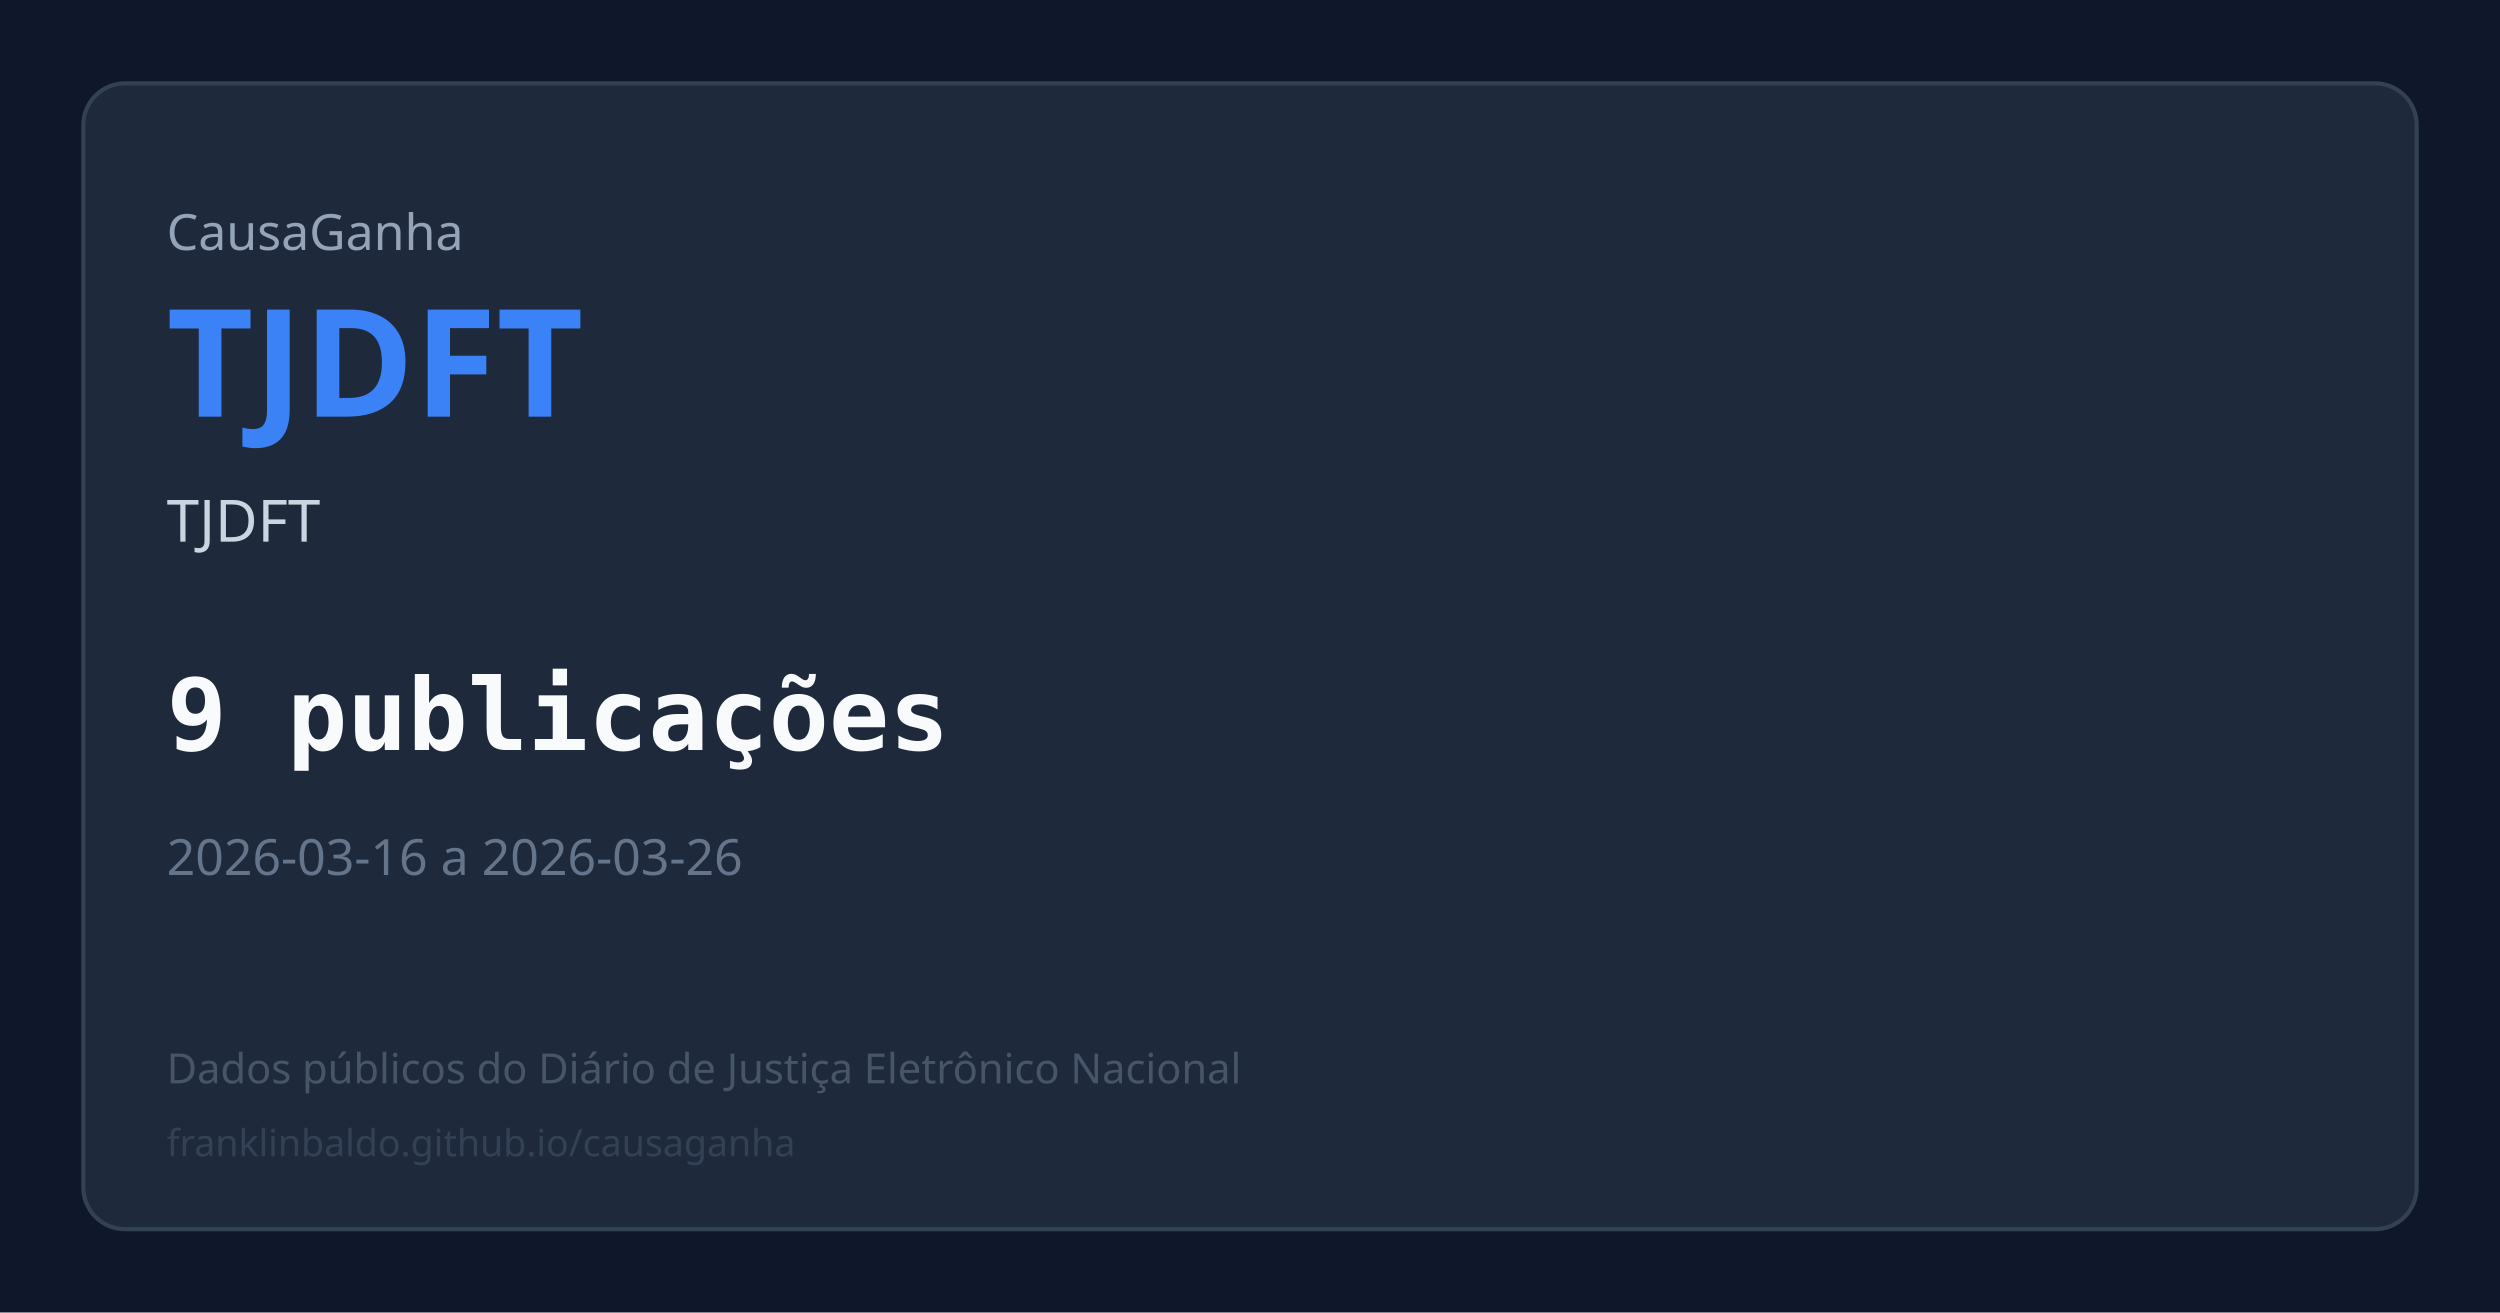
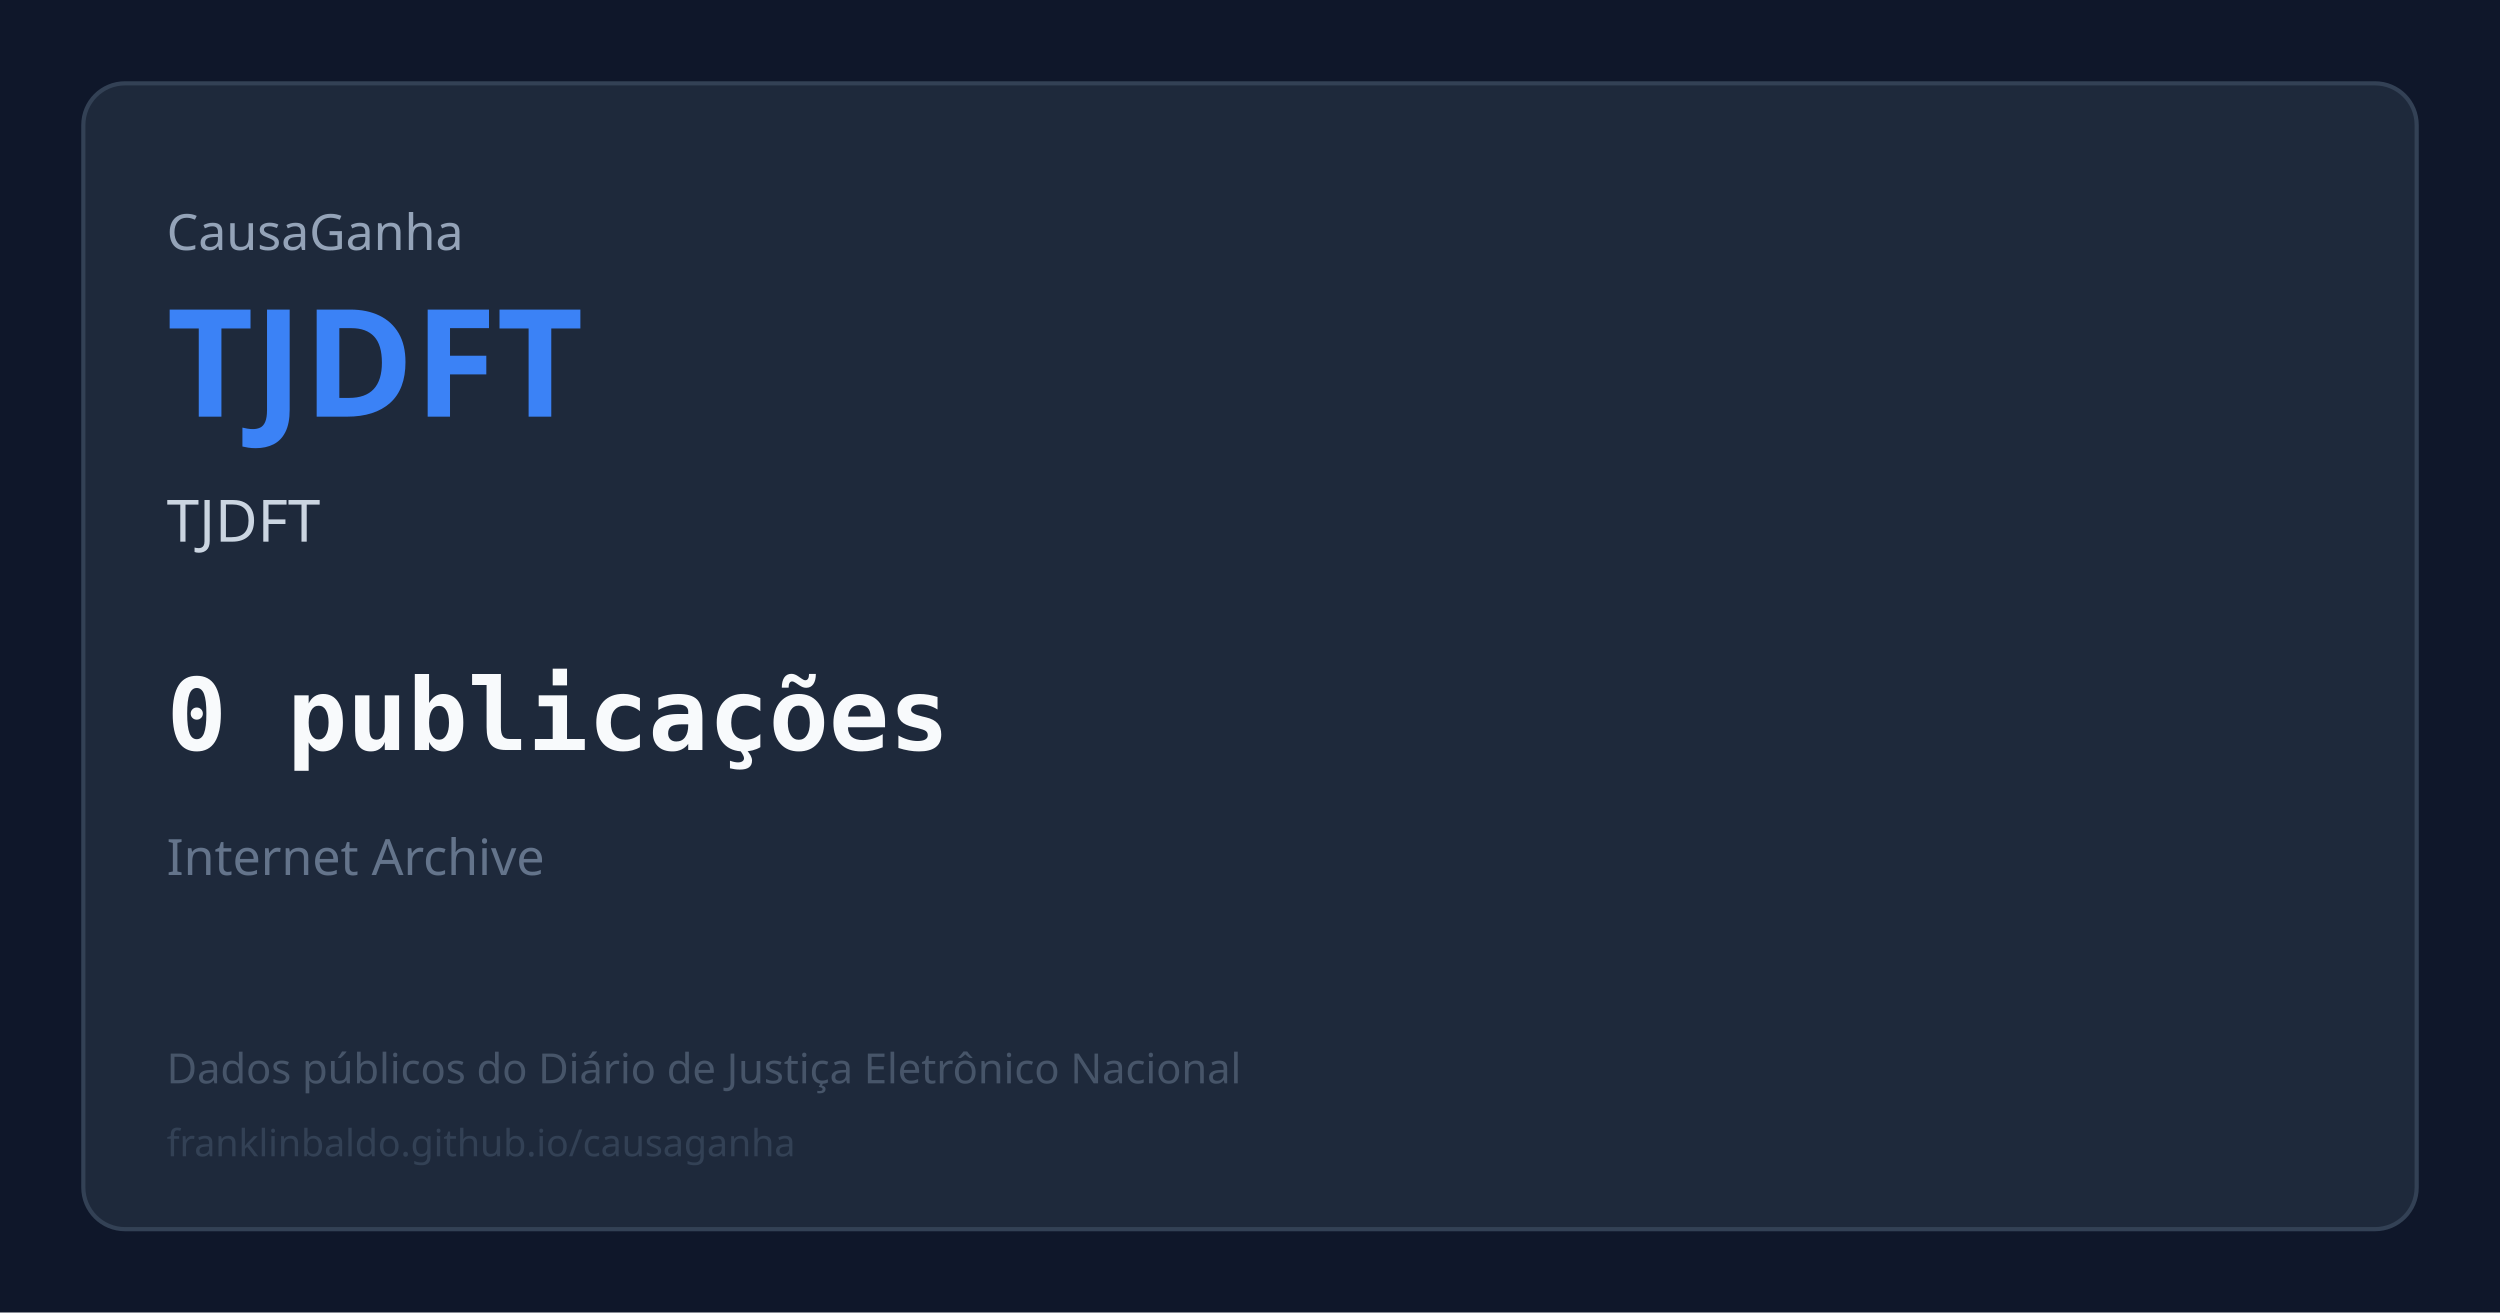
<svg xmlns="http://www.w3.org/2000/svg" width="1200" height="630">
  <rect width="1200" height="630" fill="#0f172a" />
  <rect x="40" y="40" width="1120" height="550" rx="20" fill="#1e293b" stroke="#334155" stroke-width="2" />
  <text x="80" y="120" font-family="system-ui,sans-serif" font-size="24" fill="#94a3b8">CausaGanha</text>
  <text x="80" y="200" font-family="system-ui,sans-serif" font-size="72" font-weight="bold" fill="#3b82f6">TJDFT</text>
  <text x="80" y="260" font-family="system-ui,sans-serif" font-size="28" fill="#cbd5e1">TJDFT</text>
-   <text x="80" y="360" font-family="monospace" font-size="48" font-weight="bold" fill="#f8fafc">9 publicações</text>
-   <text x="80" y="420" font-family="system-ui,sans-serif" font-size="24" fill="#64748b">2026-03-16 a 2026-03-26</text>
+   <text x="80" y="360" font-family="monospace" font-size="48" font-weight="bold" fill="#f8fafc">0 publicações</text>
+   <text x="80" y="420" font-family="system-ui,sans-serif" font-size="24" fill="#64748b">Internet Archive</text>
  <text x="80" y="520" font-family="system-ui,sans-serif" font-size="20" fill="#475569">Dados públicos do Diário de Justiça Eletrônico Nacional</text>
  <text x="80" y="555" font-family="system-ui,sans-serif" font-size="18" fill="#334155">franklinbaldo.github.io/causaganha</text>
</svg>
